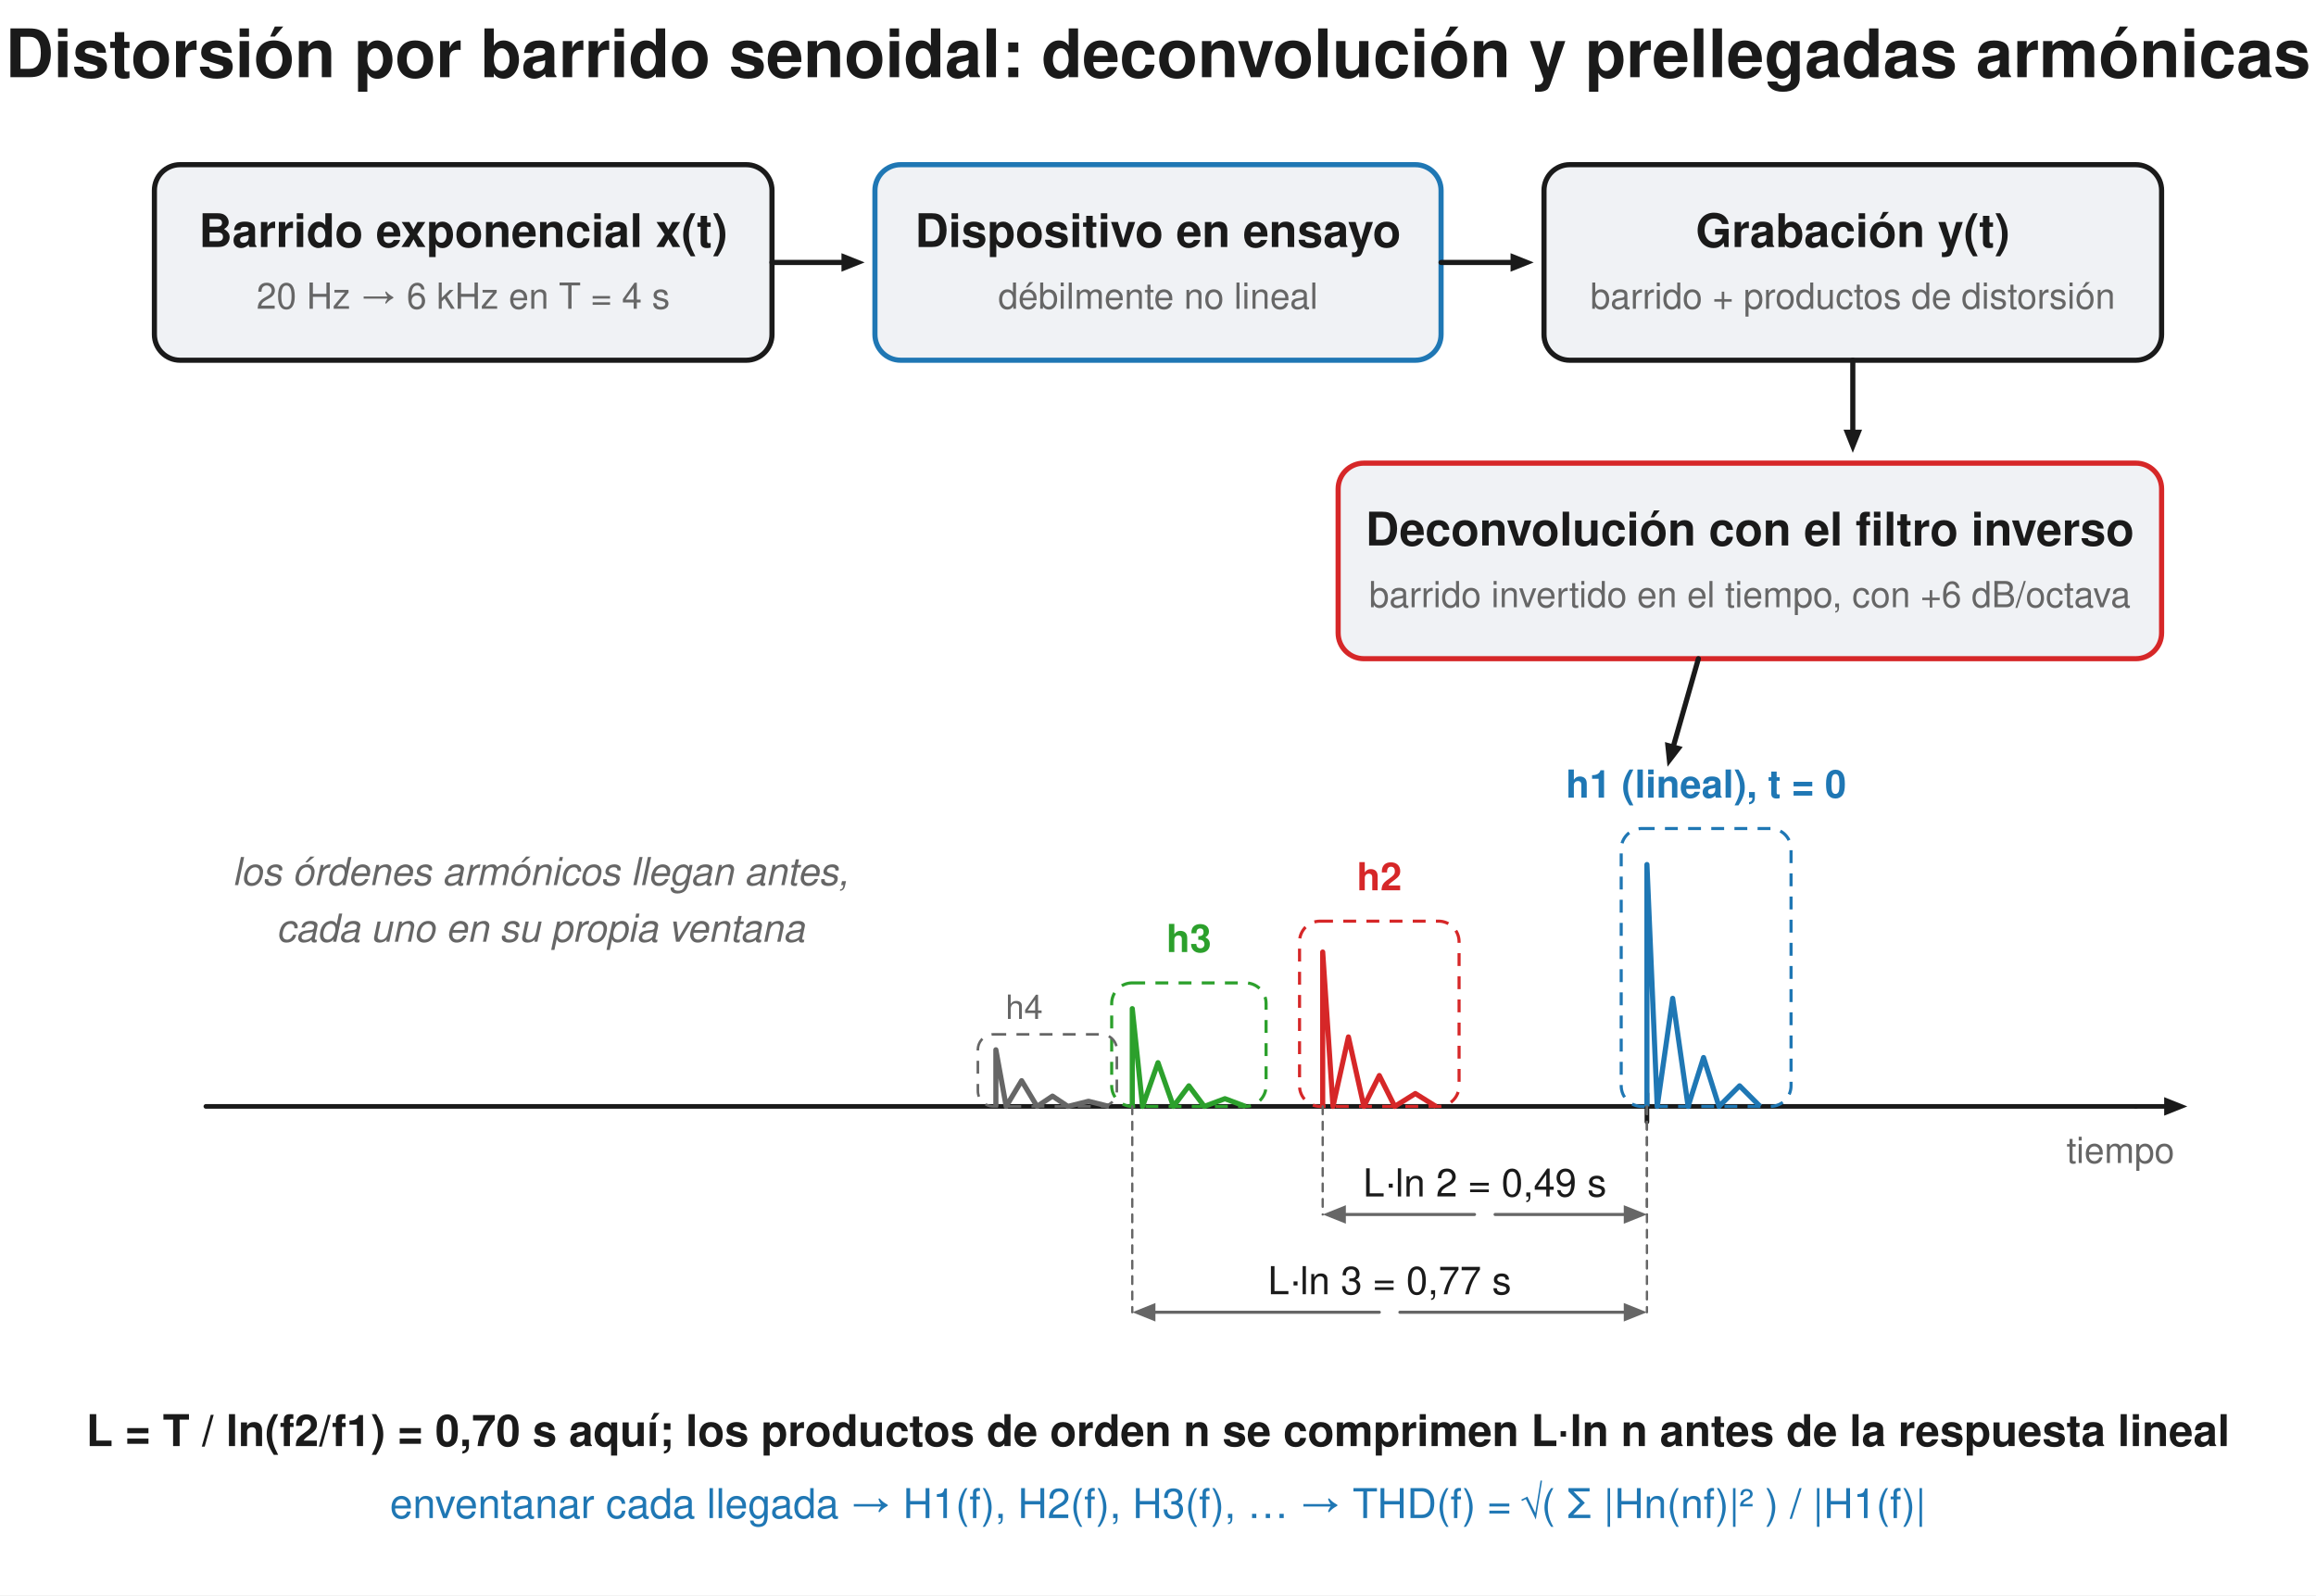
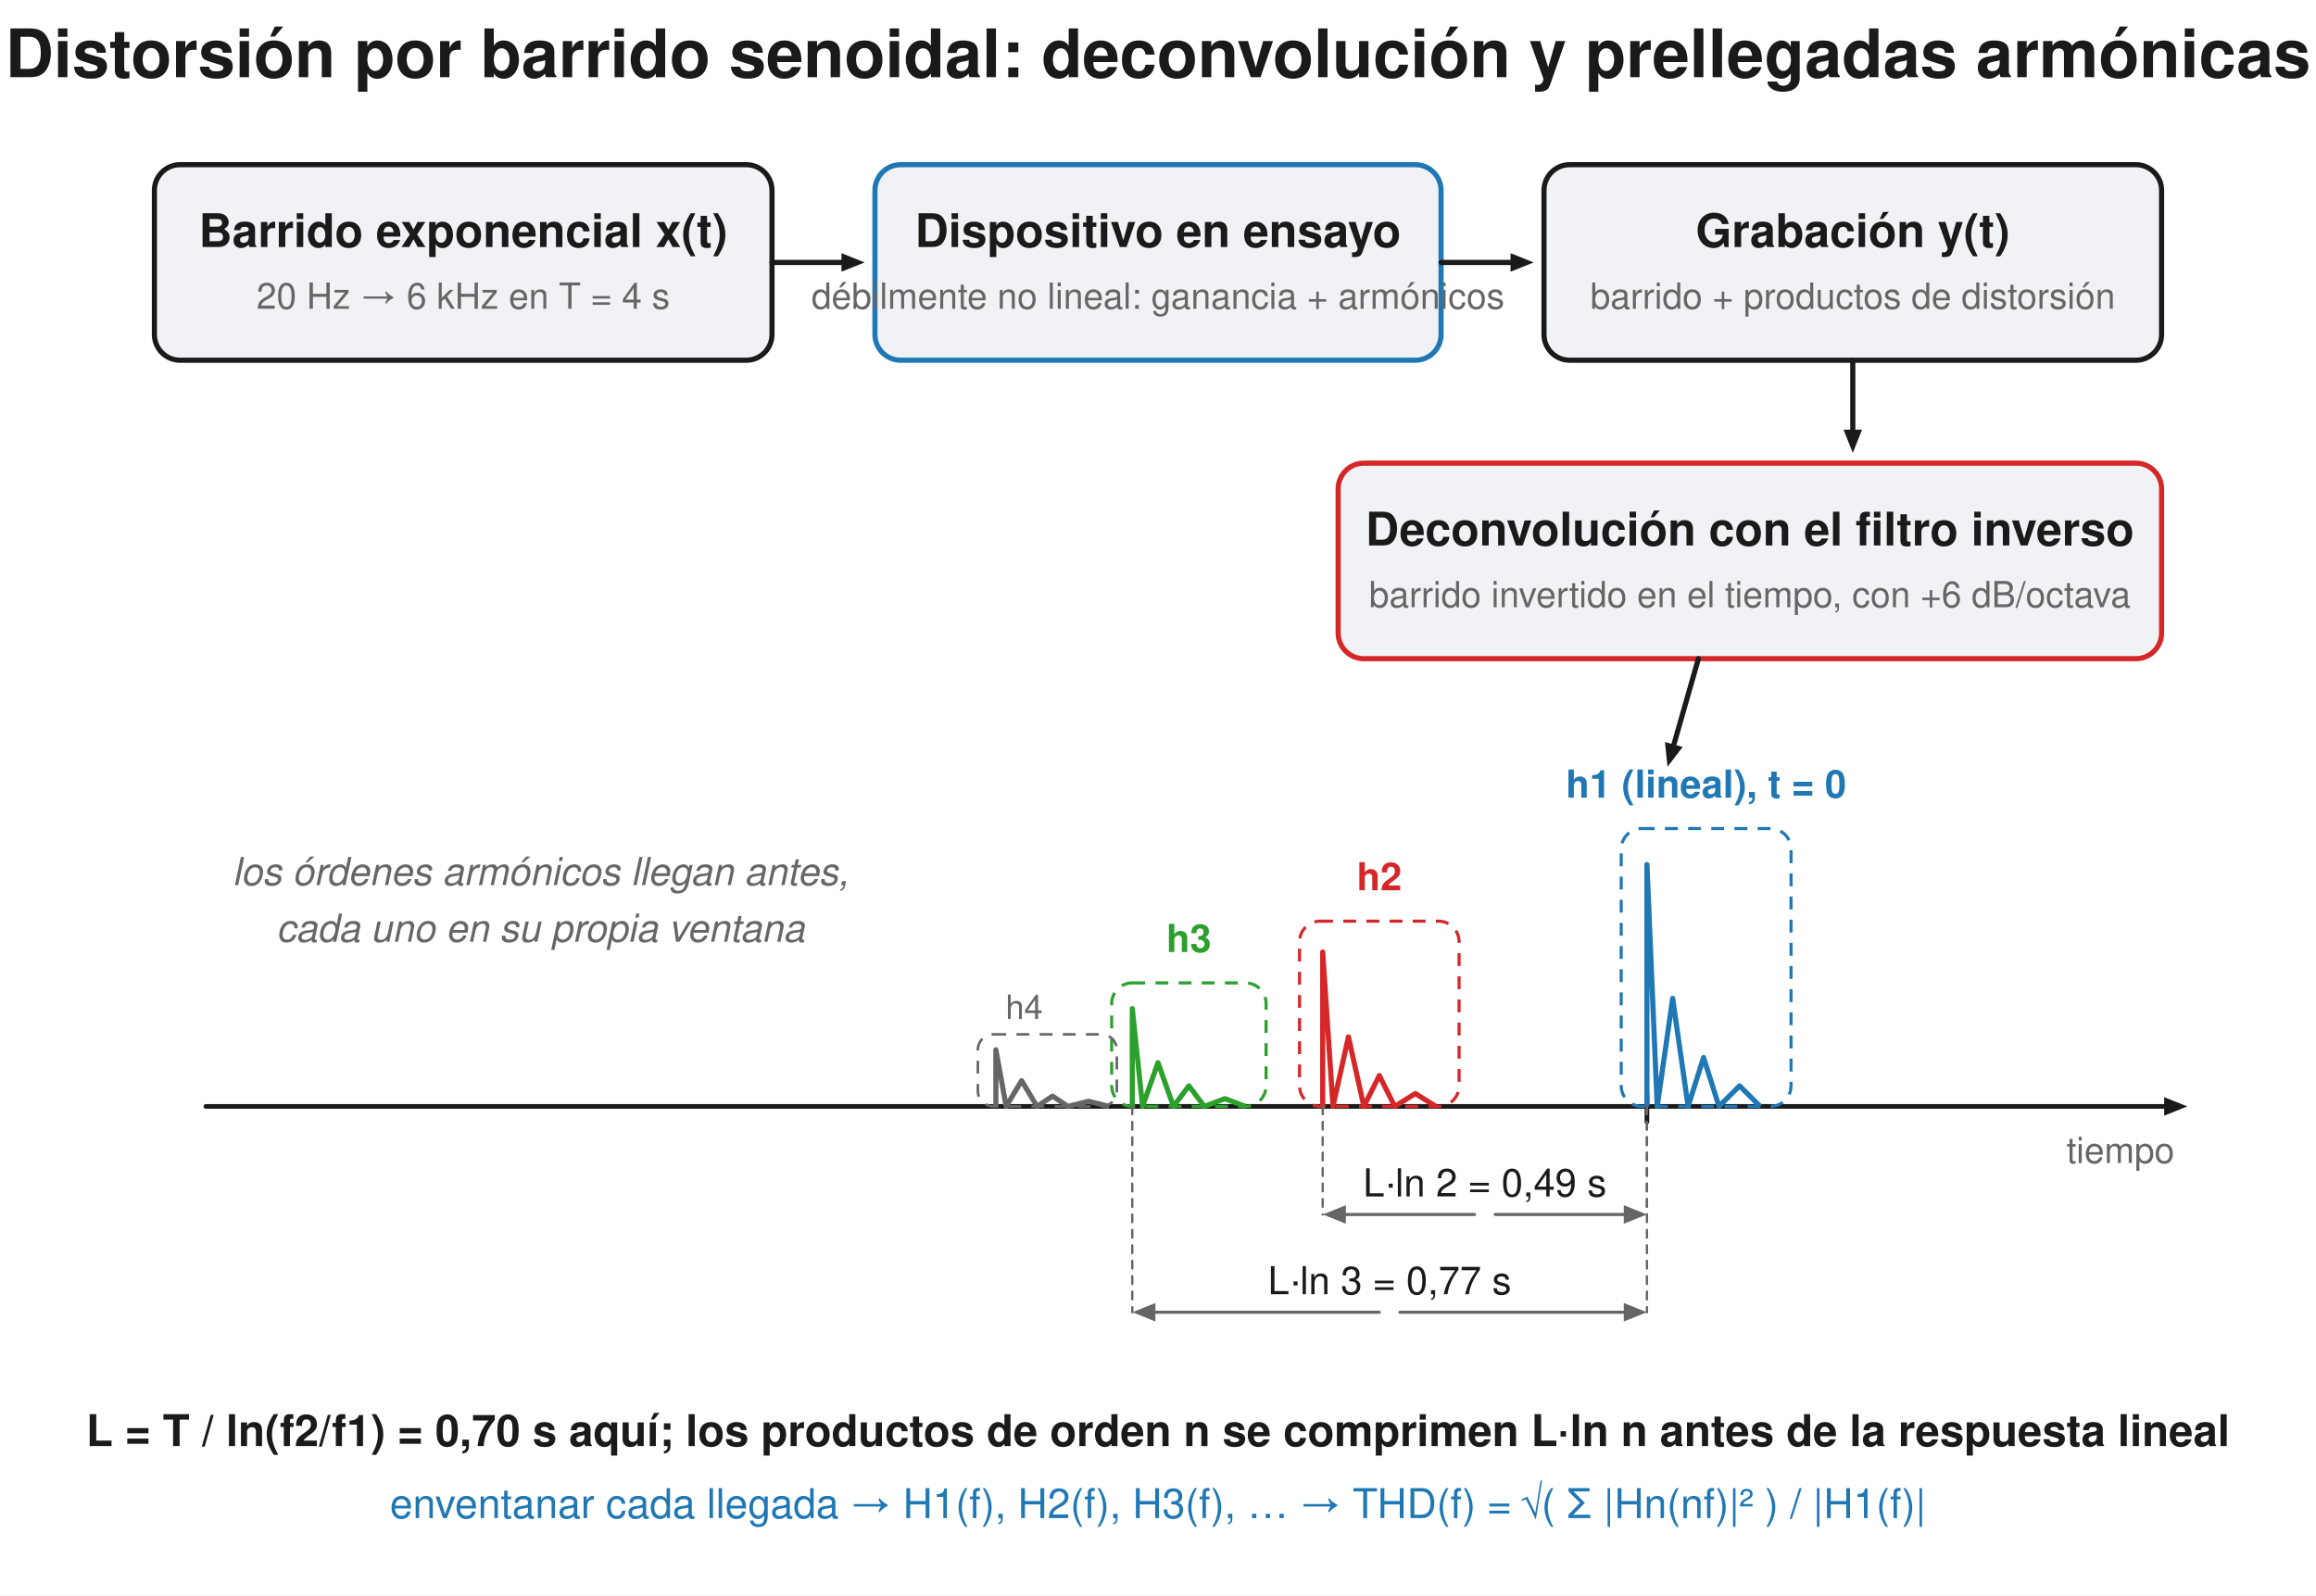
<svg xmlns="http://www.w3.org/2000/svg" width="900" height="620" viewBox="0 0 900 620">
  <rect width="900" height="620" fill="#ffffff" />
  <text x="450.0" y="30" font-family="Segoe UI, Helvetica, Arial, sans-serif" font-size="26" font-weight="600" fill="#1a1a1a" text-anchor="middle">Distorsión por barrido senoidal: deconvolución y prellegadas armónicas</text>
  <rect x="60" y="64" width="240" height="76.0" rx="10" fill="#f0f2f5" stroke="#1a1a1a" stroke-width="2" />
  <text x="180.0" y="96.0" font-family="Segoe UI, Helvetica, Arial, sans-serif" font-size="18" fill="#1a1a1a" text-anchor="middle" font-weight="600">Barrido exponencial x(t)</text>
  <text x="180.0" y="120.0" font-family="Segoe UI, Helvetica, Arial, sans-serif" font-size="14" fill="#666666" text-anchor="middle">20 Hz → 6 kHz en T = 4 s</text>
  <rect x="340" y="64" width="220" height="76.0" rx="10" fill="#f0f2f5" stroke="#1f77b4" stroke-width="2" />
  <text x="450.0" y="96.0" font-family="Segoe UI, Helvetica, Arial, sans-serif" font-size="18" fill="#1a1a1a" text-anchor="middle" font-weight="600">Dispositivo en ensayo</text>
-   <text x="450.0" y="120.0" font-family="Segoe UI, Helvetica, Arial, sans-serif" font-size="14" fill="#666666" text-anchor="middle">débilmente no lineal</text>
+   <text x="450.0" y="120.0" font-family="Segoe UI, Helvetica, Arial, sans-serif" font-size="14" fill="#666666" text-anchor="middle">débilmente no lineal: ganancia + armónicos</text>
  <rect x="600" y="64" width="240" height="76.0" rx="10" fill="#f0f2f5" stroke="#1a1a1a" stroke-width="2" />
  <text x="720.0" y="96.0" font-family="Segoe UI, Helvetica, Arial, sans-serif" font-size="18" fill="#1a1a1a" text-anchor="middle" font-weight="600">Grabación y(t)</text>
  <text x="720.0" y="120.0" font-family="Segoe UI, Helvetica, Arial, sans-serif" font-size="14" fill="#666666" text-anchor="middle">barrido + productos de distorsión</text>
  <line x1="300.0" y1="102.0" x2="327.0" y2="102.0" stroke="#1a1a1a" stroke-width="2.0" stroke-linecap="round" />
  <path d="M 336.0 102.0 L 327.0 105.6 L 327.0 98.4 Z" fill="#1a1a1a" stroke="none" stroke-width="1.5" stroke-linejoin="round" />
  <line x1="560.0" y1="102.0" x2="587.0" y2="102.0" stroke="#1a1a1a" stroke-width="2.0" stroke-linecap="round" />
  <path d="M 596.0 102.0 L 587.0 105.6 L 587.0 98.4 Z" fill="#1a1a1a" stroke="none" stroke-width="1.5" stroke-linejoin="round" />
  <rect x="520" y="180" width="320" height="76.0" rx="10" fill="#f0f2f5" stroke="#d62728" stroke-width="2" />
  <text x="680.0" y="212.0" font-family="Segoe UI, Helvetica, Arial, sans-serif" font-size="18" fill="#1a1a1a" text-anchor="middle" font-weight="600">Deconvolución con el filtro inverso</text>
  <text x="680.0" y="236.0" font-family="Segoe UI, Helvetica, Arial, sans-serif" font-size="14" fill="#666666" text-anchor="middle">barrido invertido en el tiempo, con +6 dB/octava</text>
  <line x1="720.0" y1="140.0" x2="720.0" y2="167.0" stroke="#1a1a1a" stroke-width="2.0" stroke-linecap="round" />
  <path d="M 720.0 176.0 L 716.4 167.0 L 723.6 167.0 Z" fill="#1a1a1a" stroke="none" stroke-width="1.5" stroke-linejoin="round" />
  <line x1="660.0" y1="256.0" x2="650.472" y2="289.346" stroke="#1a1a1a" stroke-width="2.0" stroke-linecap="round" />
  <path d="M 648.0 298.0 L 647.0 288.4 L 653.9 290.3 Z" fill="#1a1a1a" stroke="none" stroke-width="1.5" stroke-linejoin="round" />
  <line x1="80.0" y1="430.0" x2="830.0" y2="430.0" stroke="#1a1a1a" stroke-width="1.8" stroke-linecap="round" />
  <line x1="830.0" y1="430.0" x2="841.0" y2="430.0" stroke="#1a1a1a" stroke-width="1.8" stroke-linecap="round" />
  <path d="M 850.0 430.0 L 841.0 433.6 L 841.0 426.4 Z" fill="#1a1a1a" stroke="none" stroke-width="1.5" stroke-linejoin="round" />
  <text x="845.0" y="452.0" font-family="Segoe UI, Helvetica, Arial, sans-serif" font-size="14" fill="#666666" text-anchor="end">tiempo</text>
  <line x1="640.0" y1="425.0" x2="640.0" y2="436.0" stroke="#1a1a1a" stroke-width="1.8" stroke-linecap="round" />
  <path d="M 640 430 L 640 336 L 644 430 L 650 388 L 656 430 L 662 411 L 668 430 L 676 422 L 684 430" fill="none" stroke="#1f77b4" stroke-width="2.0" stroke-linejoin="round" />
  <path d="M 514 430 L 514 370 L 518 430 L 524 403 L 530 430 L 536 418 L 542 430 L 550 425 L 558 430" fill="none" stroke="#d62728" stroke-width="2.0" stroke-linejoin="round" />
  <path d="M 440 430 L 440 392 L 444 430 L 450 413 L 456 430 L 462 422 L 468 430 L 476 427 L 484 430" fill="none" stroke="#2ca02c" stroke-width="2.0" stroke-linejoin="round" />
  <path d="M 387 430 L 387 408 L 391 430 L 397 420 L 403 430 L 409 426 L 415 430 L 423 428 L 431 430" fill="none" stroke="#666666" stroke-width="2.0" stroke-linejoin="round" />
  <rect x="630" y="322" width="66" height="108" rx="8" fill="none" stroke="#1f77b4" stroke-width="1.2" stroke-dasharray="5,4" />
  <rect x="505" y="358" width="62" height="72" rx="8" fill="none" stroke="#d62728" stroke-width="1.2" stroke-dasharray="5,4" />
  <rect x="432" y="382" width="60" height="48" rx="8" fill="none" stroke="#2ca02c" stroke-width="1.2" stroke-dasharray="5,4" />
  <rect x="380" y="402" width="54" height="28" rx="6" fill="none" stroke="#666666" stroke-width="1.0" stroke-dasharray="5,4" />
  <text x="663.0" y="310.0" font-family="Segoe UI, Helvetica, Arial, sans-serif" font-size="15" fill="#1f77b4" text-anchor="middle" font-weight="600">h1 (lineal), t = 0</text>
  <text x="536.0" y="346.0" font-family="Segoe UI, Helvetica, Arial, sans-serif" font-size="15" fill="#d62728" text-anchor="middle" font-weight="600">h2</text>
  <text x="462.0" y="370.0" font-family="Segoe UI, Helvetica, Arial, sans-serif" font-size="15" fill="#2ca02c" text-anchor="middle" font-weight="600">h3</text>
  <text x="398.0" y="396.0" font-family="Segoe UI, Helvetica, Arial, sans-serif" font-size="13" fill="#666666" text-anchor="middle">h4</text>
  <text x="210.0" y="344.0" font-family="Segoe UI, Helvetica, Arial, sans-serif" font-size="15" fill="#666666" text-anchor="middle" font-style="italic">los órdenes armónicos llegan antes,</text>
  <text x="210.0" y="366.0" font-family="Segoe UI, Helvetica, Arial, sans-serif" font-size="15" fill="#666666" text-anchor="middle" font-style="italic">cada uno en su propia ventana</text>
  <line x1="514.0" y1="430.0" x2="514.0" y2="472.0" stroke="#666666" stroke-width="0.9" stroke-dasharray="3,3" stroke-linecap="round" />
  <line x1="640.0" y1="430.0" x2="640.0" y2="472.0" stroke="#666666" stroke-width="0.9" stroke-dasharray="3,3" stroke-linecap="round" />
  <line x1="573.0" y1="472.0" x2="523.0" y2="472.0" stroke="#666666" stroke-width="1.2" stroke-linecap="round" />
  <path d="M 514.0 472.0 L 523.0 468.4 L 523.0 475.6 Z" fill="#666666" stroke="none" stroke-width="1.5" stroke-linejoin="round" />
  <line x1="581.0" y1="472.0" x2="631.0" y2="472.0" stroke="#666666" stroke-width="1.2" stroke-linecap="round" />
  <path d="M 640.0 472.0 L 631.0 475.6 L 631.0 468.4 Z" fill="#666666" stroke="none" stroke-width="1.5" stroke-linejoin="round" />
  <text x="577.0" y="465.0" font-family="Segoe UI, Helvetica, Arial, sans-serif" font-size="15" fill="#1a1a1a" text-anchor="middle">L·ln 2 = 0,49 s</text>
  <line x1="440.0" y1="430.0" x2="440.0" y2="510.0" stroke="#666666" stroke-width="0.9" stroke-dasharray="3,3" stroke-linecap="round" />
  <line x1="640.0" y1="430.0" x2="640.0" y2="510.0" stroke="#666666" stroke-width="0.9" stroke-dasharray="3,3" stroke-linecap="round" />
  <line x1="536.0" y1="510.0" x2="449.0" y2="510.0" stroke="#666666" stroke-width="1.2" stroke-linecap="round" />
  <path d="M 440.0 510.0 L 449.0 506.4 L 449.0 513.6 Z" fill="#666666" stroke="none" stroke-width="1.5" stroke-linejoin="round" />
  <line x1="544.0" y1="510.0" x2="631.0" y2="510.0" stroke="#666666" stroke-width="1.2" stroke-linecap="round" />
  <path d="M 640.0 510.0 L 631.0 513.6 L 631.0 506.4 Z" fill="#666666" stroke="none" stroke-width="1.5" stroke-linejoin="round" />
  <text x="540.0" y="503.0" font-family="Segoe UI, Helvetica, Arial, sans-serif" font-size="15" fill="#1a1a1a" text-anchor="middle">L·ln 3 = 0,77 s</text>
  <text x="450.0" y="562.0" font-family="Segoe UI, Helvetica, Arial, sans-serif" font-size="17" fill="#1a1a1a" text-anchor="middle" font-weight="600">L = T / ln(f2/f1) = 0,70 s aquí; los productos de orden n se comprimen L·ln n antes de la respuesta lineal</text>
  <text x="450.0" y="590.0" font-family="Segoe UI, Helvetica, Arial, sans-serif" font-size="16" fill="#1f77b4" text-anchor="middle">enventanar cada llegada  →  H1(f), H2(f), H3(f), …  →  THD(f) = √( Σ |Hn(nf)|² ) / |H1(f)|</text>
</svg>
